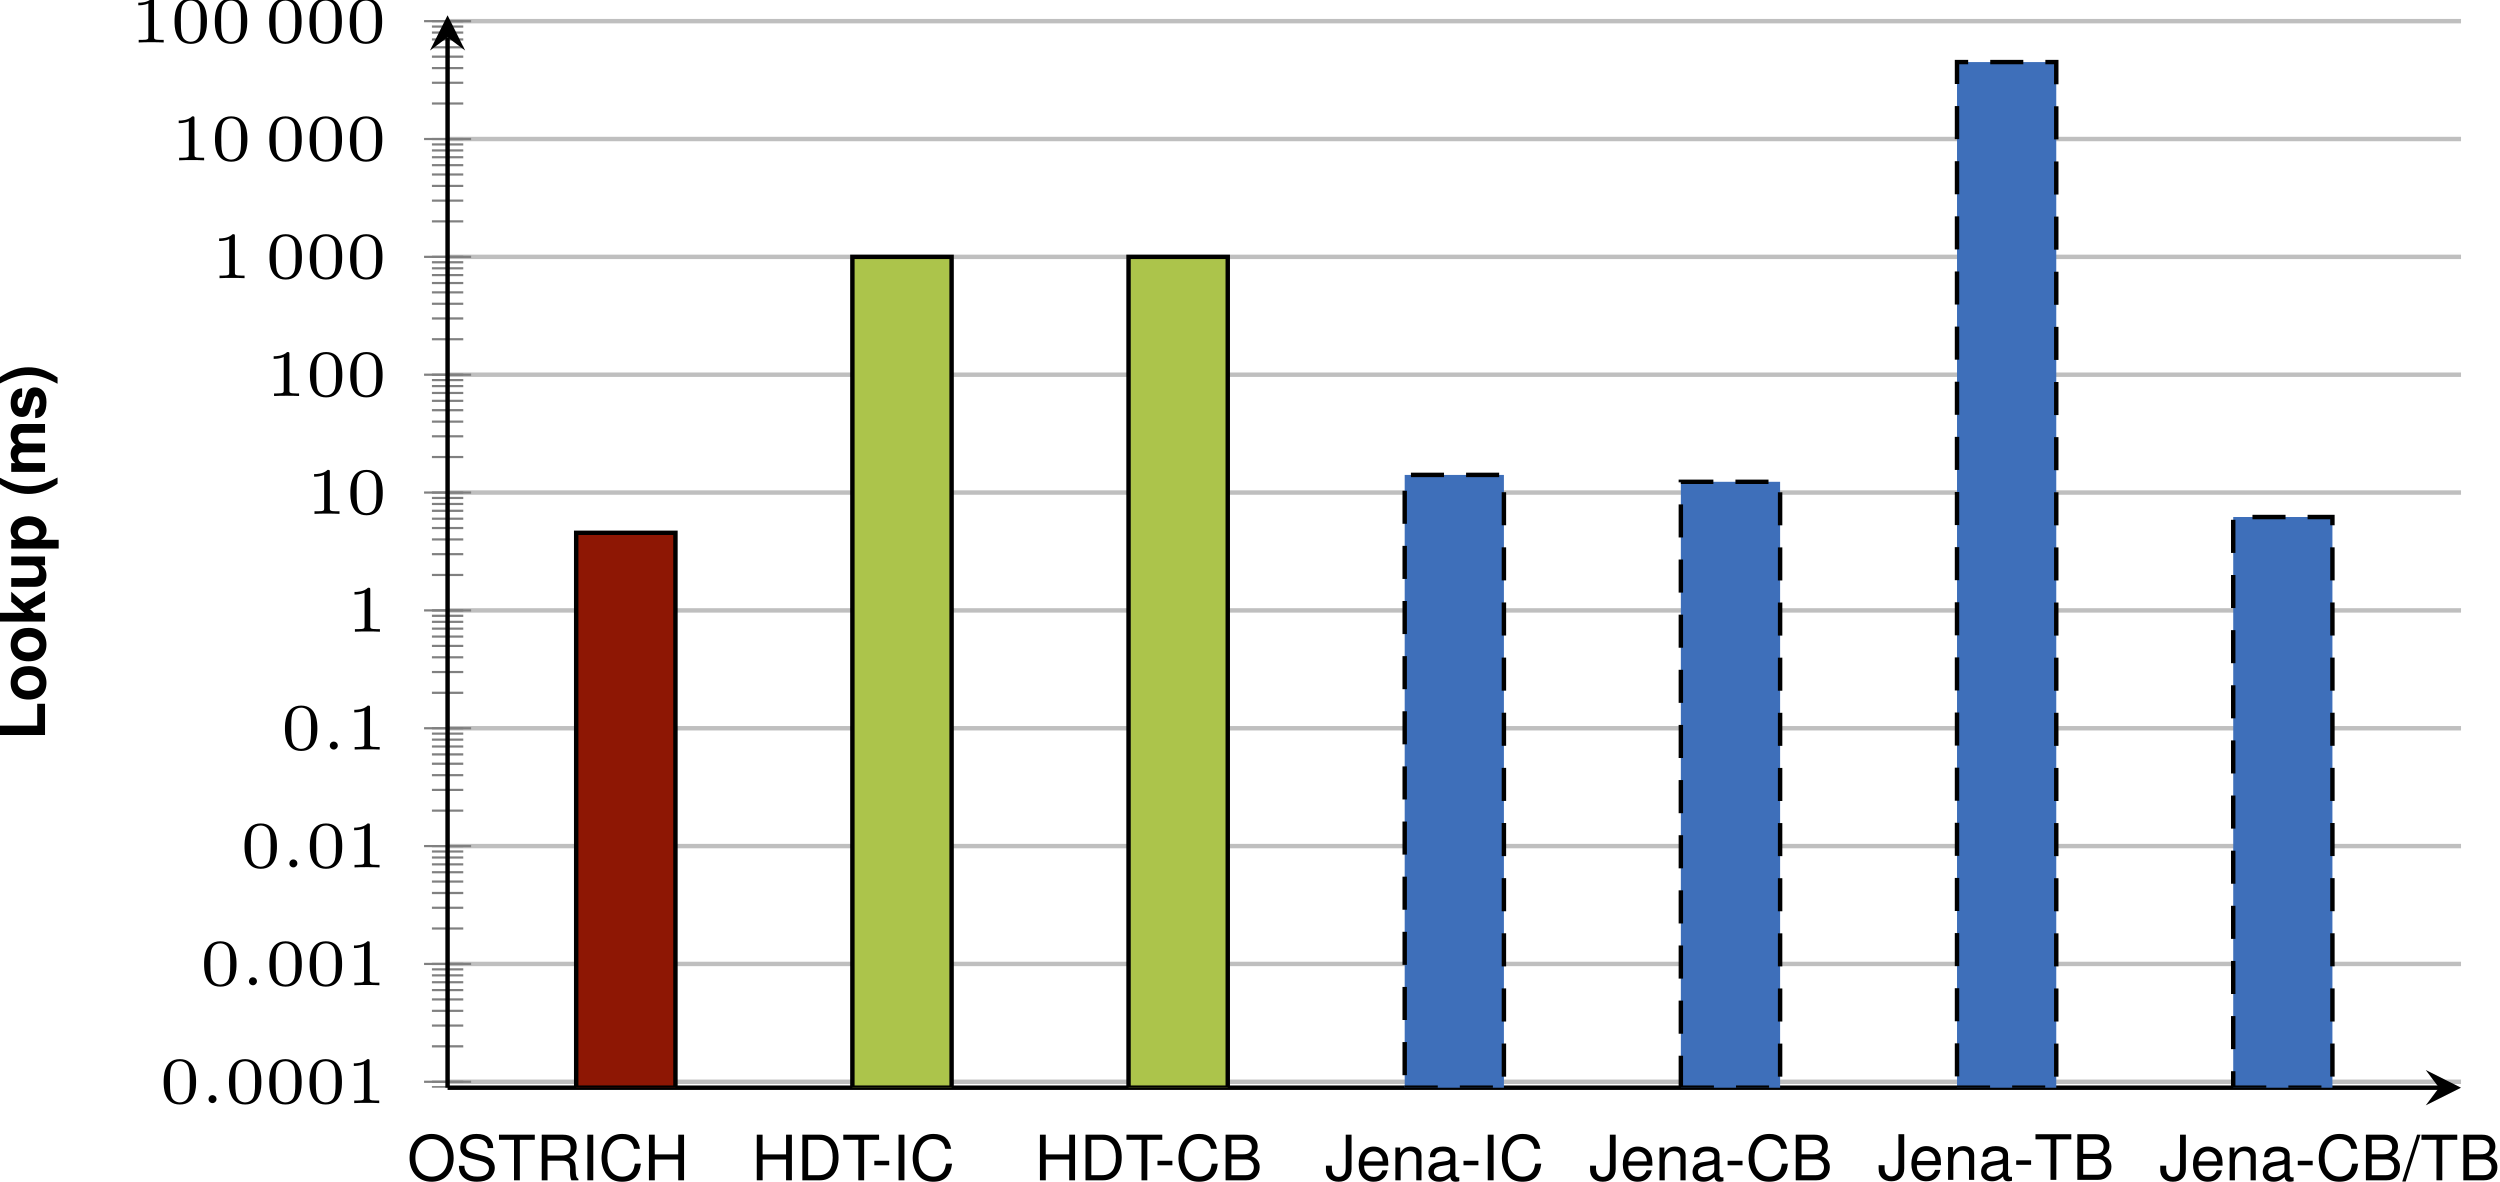
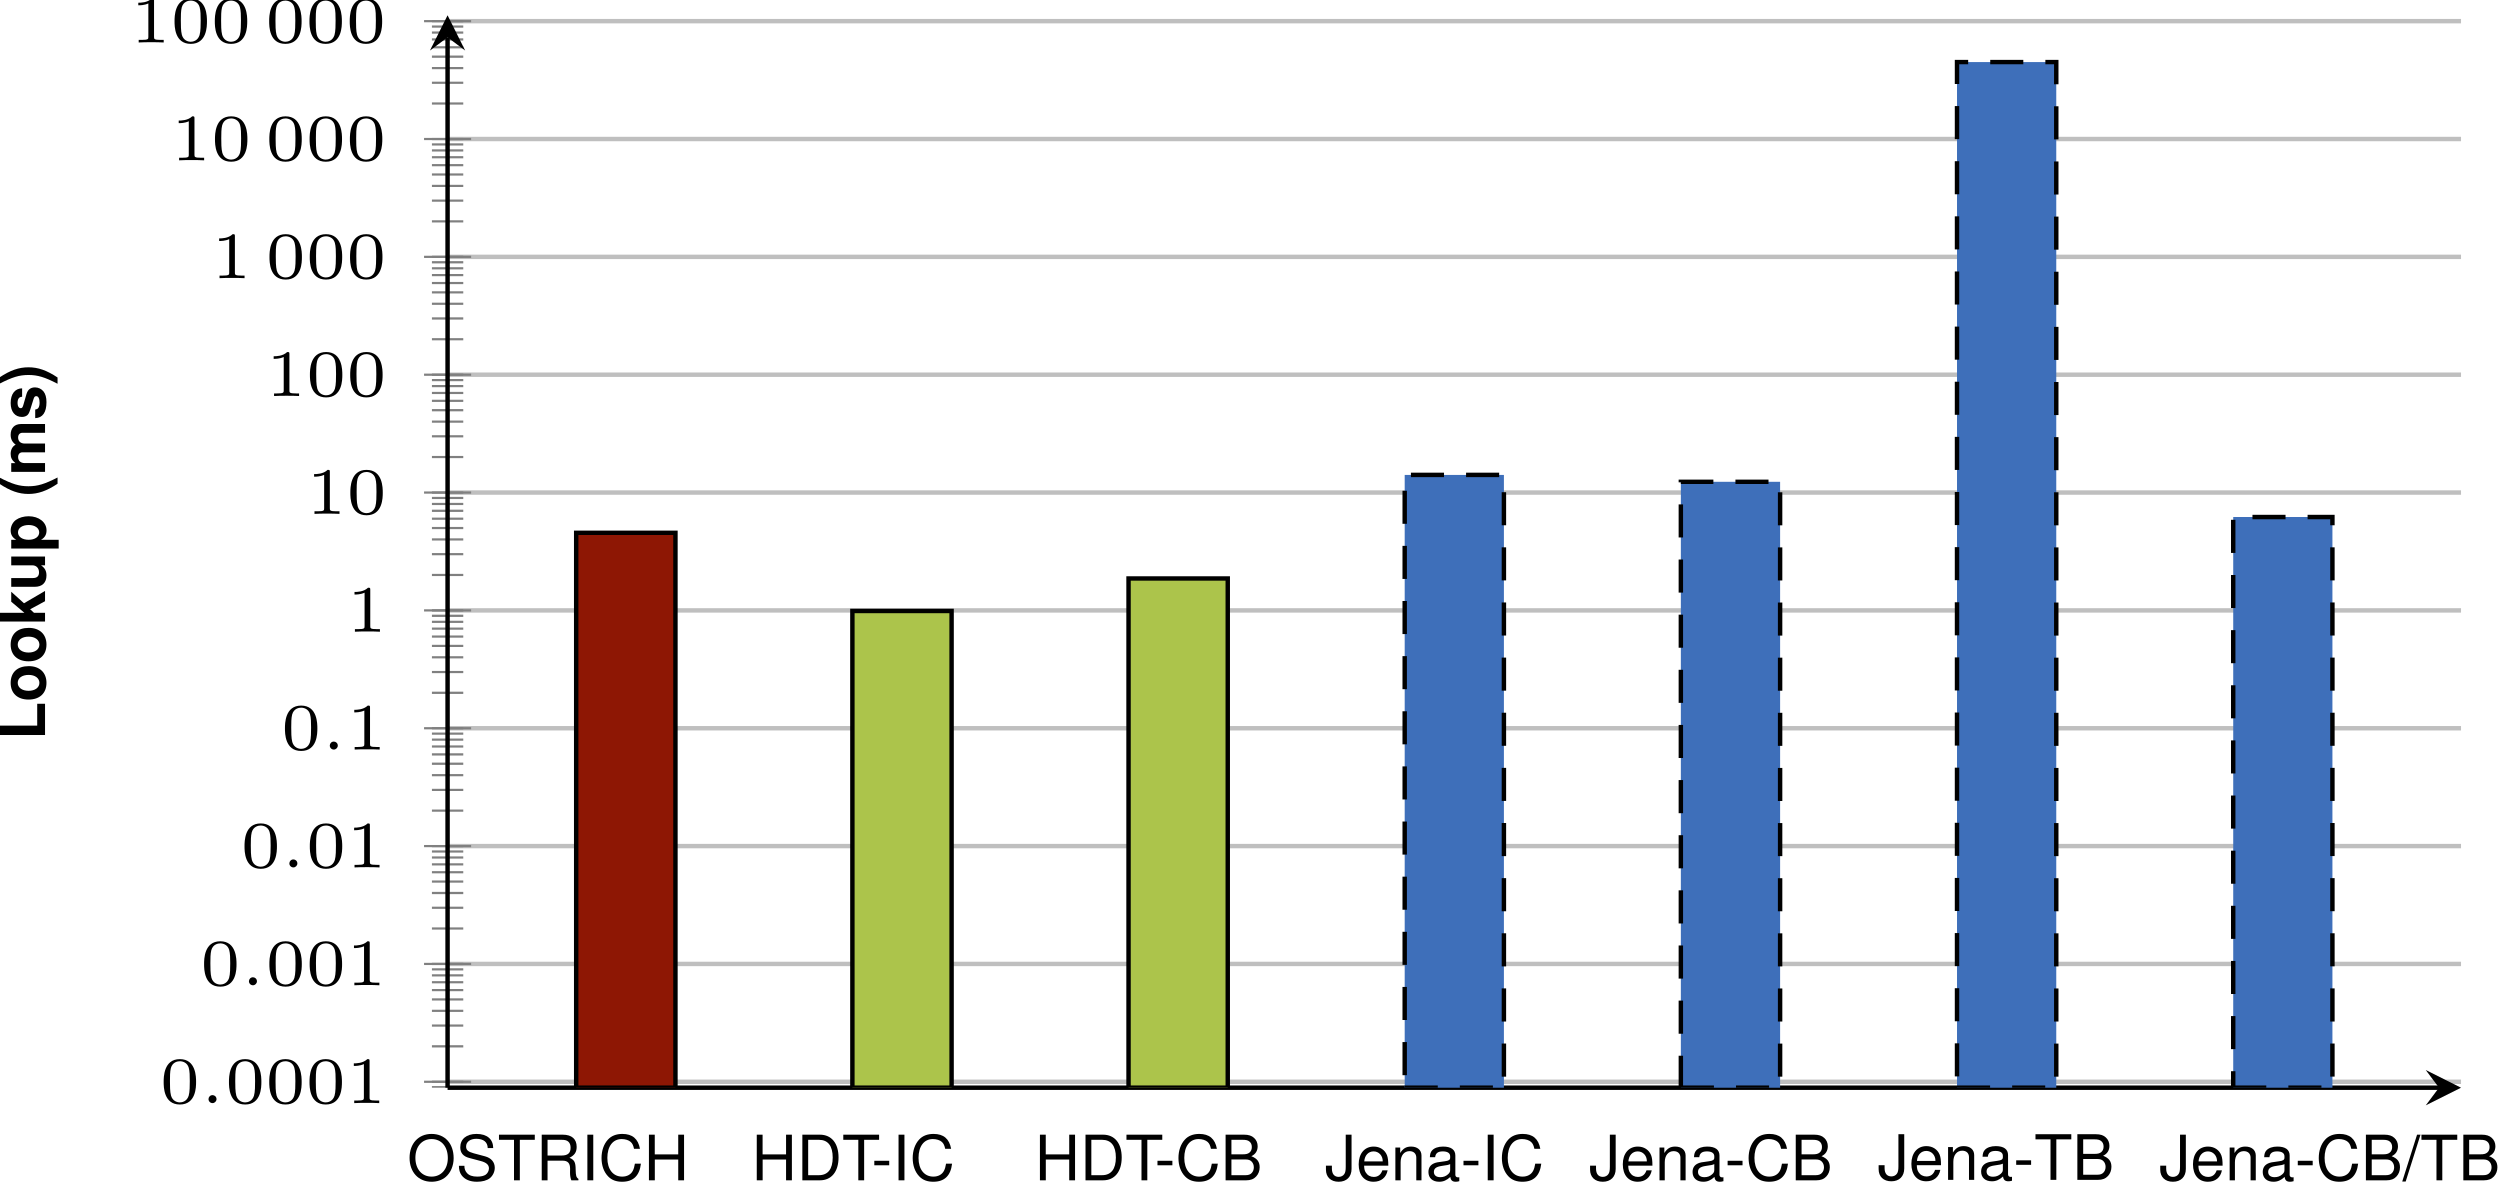
<svg xmlns="http://www.w3.org/2000/svg" xmlns:xlink="http://www.w3.org/1999/xlink" height="106.752pt" version="1.1" viewBox="2.863 -12.139 225.896 106.752" width="225.896pt">
  <defs>
    <clipPath id="clip1">
      <path d="M-98.43 86.144V-10.758H366.977V86.144" />
    </clipPath>
    <clipPath id="clip3">
      <path d="M-98.43 86.144V-10.758H366.977V86.144" />
    </clipPath>
    <clipPath id="clip4">
      <path d="M43.305 86.144H225.238V-10.758H43.305Z" />
    </clipPath>
    <path d="M1.148 -4.124C0.498 -3.146 0.226 -2.365 0.226 -1.499C0.226 -0.628 0.498 0.153 1.148 1.131H1.714C1.115 -0.034 0.922 -0.668 0.922 -1.499C0.922 -2.325 1.115 -2.97 1.714 -4.124H1.148Z" id="g1-40" />
    <path d="M0.69 1.131C1.341 0.153 1.612 -0.628 1.612 -1.494C1.612 -2.365 1.341 -3.146 0.69 -4.124H0.124C0.724 -2.959 0.917 -2.325 0.917 -1.494C0.917 -0.668 0.724 -0.023 0.124 1.131H0.69Z" id="g1-41" />
    <path d="M1.301 -4.124H0.453V0H3.276V-0.707H1.301V-4.124Z" id="g1-76" />
    <path d="M1.126 -1.867V-4.124H0.334V0H1.126V-1.001L1.443 -1.346L2.172 0H3.1L1.986 -1.901L3.027 -3.055H2.127L1.126 -1.867Z" id="g1-107" />
    <path d="M0.339 -3.055V0H1.131V-1.833C1.131 -2.206 1.335 -2.433 1.675 -2.433C1.941 -2.433 2.105 -2.28 2.105 -2.037V0H2.897V-1.833C2.897 -2.206 3.1 -2.433 3.44 -2.433C3.706 -2.433 3.87 -2.28 3.87 -2.037V0H4.662V-2.161C4.662 -2.755 4.3 -3.106 3.689 -3.106C3.304 -3.106 3.032 -2.97 2.795 -2.653C2.648 -2.942 2.342 -3.106 1.963 -3.106C1.612 -3.106 1.386 -2.987 1.126 -2.676V-3.055H0.339Z" id="g1-109" />
    <path d="M1.703 -3.106C0.769 -3.106 0.198 -2.489 0.198 -1.488C0.198 -0.481 0.769 0.13 1.709 0.13C2.636 0.13 3.219 -0.487 3.219 -1.465C3.219 -2.501 2.659 -3.106 1.703 -3.106ZM1.709 -2.467C2.144 -2.467 2.427 -2.076 2.427 -1.477C2.427 -0.905 2.133 -0.509 1.709 -0.509C1.279 -0.509 0.99 -0.905 0.99 -1.488S1.279 -2.467 1.709 -2.467Z" id="g1-111" />
    <path d="M1.12 -3.055H0.328V1.233H1.12V-0.362C1.313 -0.023 1.584 0.136 1.969 0.136C2.704 0.136 3.247 -0.554 3.247 -1.482C3.247 -1.912 3.123 -2.342 2.919 -2.625C2.716 -2.914 2.337 -3.106 1.969 -3.106C1.584 -3.106 1.313 -2.942 1.12 -2.602V-3.055ZM1.788 -2.444C2.189 -2.444 2.455 -2.054 2.455 -1.471C2.455 -0.917 2.178 -0.526 1.788 -0.526C1.392 -0.526 1.12 -0.911 1.12 -1.482S1.392 -2.444 1.788 -2.444Z" id="g1-112" />
    <path d="M2.857 -2.071C2.846 -2.716 2.348 -3.106 1.528 -3.106C0.752 -3.106 0.272 -2.716 0.272 -2.088C0.272 -1.884 0.334 -1.709 0.441 -1.59C0.549 -1.482 0.645 -1.431 0.939 -1.335L1.884 -1.041C2.082 -0.979 2.15 -0.917 2.15 -0.792C2.15 -0.605 1.929 -0.492 1.561 -0.492C1.358 -0.492 1.194 -0.532 1.092 -0.6C1.007 -0.662 0.973 -0.724 0.939 -0.888H0.164C0.187 -0.221 0.679 0.13 1.607 0.13C2.031 0.13 2.354 0.04 2.58 -0.141S2.942 -0.605 2.942 -0.905C2.942 -1.301 2.744 -1.556 2.342 -1.675L1.341 -1.963C1.12 -2.031 1.064 -2.076 1.064 -2.201C1.064 -2.37 1.245 -2.484 1.522 -2.484C1.901 -2.484 2.088 -2.348 2.093 -2.071H2.857Z" id="g1-115" />
    <path d="M3.061 0V-3.055H2.269V-1.143C2.269 -0.781 2.014 -0.543 1.629 -0.543C1.29 -0.543 1.12 -0.724 1.12 -1.092V-3.055H0.328V-0.928C0.328 -0.255 0.702 0.13 1.352 0.13C1.765 0.13 2.042 -0.023 2.269 -0.362V0H3.061Z" id="g1-117" />
    <path d="M1.494 -0.359C1.494 -0.574 1.321 -0.723 1.136 -0.723C0.921 -0.723 0.771 -0.55 0.771 -0.365C0.771 -0.161 0.933 0 1.136 0C1.327 0 1.494 -0.167 1.494 -0.359Z" id="g2-58" />
    <path d="M3.288 -1.907C3.288 -2.343 3.288 -3.975 1.823 -3.975S0.359 -2.343 0.359 -1.907C0.359 -1.476 0.359 0.126 1.823 0.126S3.288 -1.476 3.288 -1.907ZM1.823 -0.066C1.572 -0.066 1.166 -0.185 1.022 -0.681C0.927 -1.028 0.927 -1.614 0.927 -1.985C0.927 -2.385 0.927 -2.845 1.01 -3.168C1.16 -3.706 1.614 -3.784 1.823 -3.784C2.098 -3.784 2.493 -3.652 2.624 -3.198C2.714 -2.881 2.72 -2.445 2.72 -1.985C2.72 -1.602 2.72 -0.998 2.618 -0.664C2.451 -0.143 2.02 -0.066 1.823 -0.066Z" id="g3-48" />
    <path d="M2.146 -3.796C2.146 -3.975 2.122 -3.975 1.943 -3.975C1.548 -3.593 0.938 -3.593 0.723 -3.593V-3.359C0.879 -3.359 1.273 -3.359 1.632 -3.527V-0.508C1.632 -0.311 1.632 -0.233 1.016 -0.233H0.759V0C1.088 -0.024 1.554 -0.024 1.889 -0.024S2.69 -0.024 3.019 0V-0.233H2.762C2.146 -0.233 2.146 -0.311 2.146 -0.508V-3.796Z" id="g3-49" />
    <path d="M1.607 -1.765H0.26V-1.358H1.607V-1.765Z" id="g5-45" />
    <path d="M1.296 -4.124L-0.045 0.113H0.266L1.607 -4.124H1.296Z" id="g5-47" />
    <path d="M0.447 0H2.308C2.699 0 2.987 -0.107 3.208 -0.345C3.411 -0.56 3.525 -0.854 3.525 -1.177C3.525 -1.675 3.298 -1.974 2.772 -2.178C3.146 -2.354 3.344 -2.659 3.344 -3.078C3.344 -3.378 3.23 -3.643 3.015 -3.836C2.8 -4.034 2.518 -4.124 2.122 -4.124H0.447V0ZM0.973 -2.348V-3.66H1.991C2.286 -3.66 2.45 -3.621 2.591 -3.513C2.738 -3.4 2.817 -3.23 2.817 -3.004C2.817 -2.783 2.738 -2.608 2.591 -2.495C2.45 -2.387 2.286 -2.348 1.991 -2.348H0.973ZM0.973 -0.464V-1.884H2.257C2.512 -1.884 2.682 -1.822 2.806 -1.686C2.931 -1.556 2.998 -1.375 2.998 -1.171C2.998 -0.973 2.931 -0.792 2.806 -0.662C2.682 -0.526 2.512 -0.464 2.257 -0.464H0.973Z" id="g5-66" />
    <path d="M3.745 -2.846C3.581 -3.751 3.061 -4.192 2.155 -4.192C1.601 -4.192 1.154 -4.017 0.849 -3.677C0.475 -3.27 0.272 -2.682 0.272 -2.014C0.272 -1.335 0.481 -0.752 0.871 -0.351C1.188 -0.023 1.595 0.13 2.133 0.13C3.14 0.13 3.706 -0.413 3.83 -1.505H3.287C3.242 -1.222 3.185 -1.03 3.1 -0.866C2.931 -0.526 2.58 -0.334 2.139 -0.334C1.318 -0.334 0.798 -0.99 0.798 -2.02C0.798 -3.078 1.296 -3.728 2.093 -3.728C2.427 -3.728 2.738 -3.626 2.908 -3.468C3.061 -3.327 3.146 -3.151 3.208 -2.846H3.745Z" id="g5-67" />
    <path d="M0.504 0H2.093C3.134 0 3.774 -0.781 3.774 -2.065C3.774 -3.344 3.14 -4.124 2.093 -4.124H0.504V0ZM1.03 -0.464V-3.66H2.003C2.817 -3.66 3.247 -3.112 3.247 -2.059C3.247 -1.018 2.817 -0.464 2.003 -0.464H1.03Z" id="g5-68" />
    <path d="M3.117 -1.878V0H3.643V-4.124H3.117V-2.342H0.996V-4.124H0.47V0H1.001V-1.878H3.117Z" id="g5-72" />
    <path d="M1.098 -4.124H0.566V0H1.098V-4.124Z" id="g5-73" />
    <path d="M1.884 -4.124V-1.222C1.884 -0.894 1.85 -0.707 1.754 -0.566C1.652 -0.407 1.46 -0.311 1.25 -0.311C0.854 -0.311 0.634 -0.577 0.634 -1.058V-1.324H0.096V-0.962C0.096 -0.294 0.537 0.13 1.245 0.13C1.963 0.13 2.41 -0.317 2.41 -1.03V-4.124H1.884Z" id="g5-74" />
    <path d="M2.201 -4.192C1.018 -4.192 0.215 -3.321 0.215 -2.031S1.018 0.13 2.206 0.13C2.704 0.13 3.151 -0.023 3.485 -0.306C3.932 -0.685 4.198 -1.324 4.198 -1.997C4.198 -3.327 3.411 -4.192 2.201 -4.192ZM2.201 -3.728C3.095 -3.728 3.672 -3.049 3.672 -2.008C3.672 -1.013 3.078 -0.334 2.206 -0.334C1.33 -0.334 0.741 -1.013 0.741 -2.031S1.33 -3.728 2.201 -3.728Z" id="g5-79" />
    <path d="M1.052 -1.776H2.41C2.88 -1.776 3.089 -1.55 3.089 -1.041L3.083 -0.673C3.083 -0.419 3.129 -0.17 3.202 0H3.841V-0.13C3.643 -0.266 3.604 -0.413 3.592 -0.962C3.587 -1.641 3.479 -1.844 3.032 -2.037C3.496 -2.263 3.683 -2.552 3.683 -3.021C3.683 -3.734 3.236 -4.124 2.427 -4.124H0.526V0H1.052V-1.776ZM1.052 -2.24V-3.66H2.325C2.619 -3.66 2.789 -3.615 2.919 -3.502C3.061 -3.383 3.134 -3.196 3.134 -2.948C3.134 -2.461 2.885 -2.24 2.325 -2.24H1.052Z" id="g5-82" />
    <path d="M3.372 -2.914C3.366 -3.723 2.812 -4.192 1.861 -4.192C0.956 -4.192 0.396 -3.728 0.396 -2.981C0.396 -2.478 0.662 -2.161 1.205 -2.02L2.229 -1.748C2.75 -1.612 2.987 -1.403 2.987 -1.081C2.987 -0.86 2.868 -0.634 2.693 -0.509C2.529 -0.396 2.269 -0.334 1.935 -0.334C1.488 -0.334 1.182 -0.441 0.984 -0.679C0.832 -0.86 0.764 -1.058 0.769 -1.313H0.272C0.277 -0.933 0.351 -0.685 0.515 -0.458C0.798 -0.074 1.273 0.13 1.901 0.13C2.393 0.13 2.795 0.017 3.061 -0.187C3.338 -0.407 3.513 -0.775 3.513 -1.131C3.513 -1.641 3.196 -2.014 2.636 -2.167L1.601 -2.444C1.103 -2.58 0.922 -2.738 0.922 -3.055C0.922 -3.474 1.29 -3.751 1.844 -3.751C2.501 -3.751 2.868 -3.451 2.874 -2.914H3.372Z" id="g5-83" />
    <path d="M2.003 -3.66H3.355V-4.124H0.119V-3.66H1.477V0H2.003V-3.66Z" id="g5-84" />
    <path d="M3.027 -0.277C2.976 -0.266 2.953 -0.266 2.925 -0.266C2.761 -0.266 2.67 -0.351 2.67 -0.498V-2.24C2.67 -2.767 2.286 -3.049 1.556 -3.049C1.126 -3.049 0.769 -2.925 0.571 -2.704C0.436 -2.552 0.379 -2.382 0.368 -2.088H0.843C0.883 -2.45 1.098 -2.614 1.539 -2.614C1.963 -2.614 2.201 -2.455 2.201 -2.172V-2.048C2.201 -1.85 2.082 -1.765 1.709 -1.72C1.041 -1.635 0.939 -1.612 0.758 -1.539C0.413 -1.397 0.238 -1.131 0.238 -0.747C0.238 -0.209 0.611 0.13 1.211 0.13C1.584 0.13 1.884 0 2.218 -0.306C2.252 -0.006 2.399 0.13 2.704 0.13C2.8 0.13 2.874 0.119 3.027 0.079V-0.277ZM2.201 -0.933C2.201 -0.775 2.155 -0.679 2.014 -0.549C1.822 -0.373 1.59 -0.283 1.313 -0.283C0.945 -0.283 0.73 -0.458 0.73 -0.758C0.73 -1.069 0.939 -1.228 1.443 -1.301C1.941 -1.369 2.042 -1.392 2.201 -1.465V-0.933Z" id="g5-97" />
    <path d="M2.902 -1.324C2.902 -1.776 2.868 -2.048 2.783 -2.269C2.591 -2.755 2.139 -3.049 1.584 -3.049C0.758 -3.049 0.226 -2.416 0.226 -1.443S0.741 0.13 1.573 0.13C2.252 0.13 2.721 -0.255 2.84 -0.9H2.365C2.235 -0.509 1.969 -0.306 1.59 -0.306C1.29 -0.306 1.035 -0.441 0.877 -0.69C0.764 -0.86 0.724 -1.03 0.718 -1.324H2.902ZM0.73 -1.709C0.769 -2.257 1.103 -2.614 1.578 -2.614C2.042 -2.614 2.399 -2.229 2.399 -1.742C2.399 -1.731 2.399 -1.72 2.393 -1.709H0.73Z" id="g5-101" />
    <path d="M0.396 -2.965V0H0.871V-1.635C0.871 -2.24 1.188 -2.636 1.675 -2.636C2.048 -2.636 2.286 -2.41 2.286 -2.054V0H2.755V-2.24C2.755 -2.733 2.387 -3.049 1.816 -3.049C1.375 -3.049 1.092 -2.88 0.832 -2.467V-2.965H0.396Z" id="g5-110" />
  </defs>
  <g id="page1">
    <path clip-path="url(#clip1)" d="M43.305 85.609H225.238M43.305 74.961H225.238M43.305 64.312H225.238M43.305 53.664H225.238M43.305 43.016H225.238M43.305 32.367H225.238M43.305 21.719H225.238M43.305 11.07H225.238M43.305 0.422H225.238M43.305 -10.227H225.238" fill="none" stroke="#bfbfbf" stroke-miterlimit="10.037" stroke-width="0.4" />
    <path clip-path="url(#clip3)" d="M41.891 86.098H44.723M41.891 85.609H44.723M41.891 82.406H44.723M41.891 80.531H44.723M41.891 79.199H44.723M41.891 78.168H44.723M41.891 77.324H44.723M41.891 76.613H44.723M41.891 75.992H44.723M41.891 75.449H44.723M41.891 74.961H44.723M41.891 71.758H44.723M41.891 69.883H44.723M41.891 68.551H44.723M41.891 67.519H44.723M41.891 66.676H44.723M41.891 65.965H44.723M41.891 65.344H44.723M41.891 64.801H44.723M41.891 64.312H44.723M41.891 61.109H44.723M41.891 59.234H44.723M41.891 57.902H44.723M41.891 56.871H44.723M41.891 56.027H44.723M41.891 55.312H44.723M41.891 54.695H44.723M41.891 54.152H44.723M41.891 53.664H44.723M41.891 50.461H44.723M41.891 48.586H44.723M41.891 47.254H44.723M41.891 46.223H44.723M41.891 45.379H44.723M41.891 44.664H44.723M41.891 44.047H44.723M41.891 43.504H44.723M41.891 43.016H44.723M41.891 39.812H44.723M41.891 37.934H44.723M41.891 36.605H44.723M41.891 35.574H44.723M41.891 34.73H44.723M41.891 34.016H44.723M41.891 33.398H44.723M41.891 32.855H44.723M41.891 32.367H44.723M41.891 29.16H44.723M41.891 27.285H44.723M41.891 25.957H44.723M41.891 24.926H44.723M41.891 24.082H44.723M41.891 23.367H44.723M41.891 22.75H44.723M41.891 22.207H44.723M41.891 21.719H44.723M41.891 18.512H44.723M41.891 16.637H44.723M41.891 15.309H44.723M41.891 14.277H44.723M41.891 13.434H44.723M41.891 12.719H44.723M41.891 12.102H44.723M41.891 11.559H44.723M41.891 11.07H44.723M41.891 7.863H44.723M41.891 5.988H44.723M41.891 4.66H44.723M41.891 3.629H44.723M41.891 2.785H44.723M41.891 2.07H44.723M41.891 1.453H44.723M41.891 0.91H44.723M41.891 0.422H44.723M41.891 -2.785H44.723M41.891 -4.66H44.723M41.891 -5.988H44.723M41.891 -7.019H44.723M41.891 -7.863H44.723M41.891 -8.578H44.723M41.891 -9.195H44.723M41.891 -9.738H44.723M41.891 -10.227H44.723" fill="none" stroke="#808080" stroke-miterlimit="10.037" stroke-width="0.2" />
    <path clip-path="url(#clip3)" d="M41.18 85.609H45.434M41.18 74.961H45.434M41.18 64.312H45.434M41.18 53.664H45.434M41.18 43.016H45.434M41.18 32.367H45.434M41.18 21.719H45.434M41.18 11.07H45.434M41.18 0.422H45.434M41.18 -10.227H45.434" fill="none" stroke="#808080" stroke-miterlimit="10.037" stroke-width="0.2" />
    <path d="M43.305 86.144H223.246" fill="none" stroke="#000000" stroke-miterlimit="10.037" stroke-width="0.4" />
    <path d="M225.238 86.144L222.051 84.547L223.246 86.144L222.051 87.738" />
    <path d="M43.305 86.144V-8.766" fill="none" stroke="#000000" stroke-miterlimit="10.037" stroke-width="0.4" />
    <path d="M43.305 -10.758L41.711 -7.57L43.305 -8.766L44.898 -7.57" />
    <g transform="matrix(1 0 0 1 -90.6765 58.295)">
      <use x="107.969" xlink:href="#g3-48" y="29.242" />
      <use x="111.609" xlink:href="#g2-58" y="29.242" />
      <use x="113.869" xlink:href="#g3-48" y="29.242" />
      <use x="117.509" xlink:href="#g3-48" y="29.242" />
      <use x="121.148" xlink:href="#g3-48" y="29.242" />
      <use x="124.787" xlink:href="#g3-49" y="29.242" />
    </g>
    <g transform="matrix(1 0 0 1 -87.0235 47.6463)">
      <use x="107.969" xlink:href="#g3-48" y="29.242" />
      <use x="111.609" xlink:href="#g2-58" y="29.242" />
      <use x="113.869" xlink:href="#g3-48" y="29.242" />
      <use x="117.509" xlink:href="#g3-48" y="29.242" />
      <use x="121.148" xlink:href="#g3-49" y="29.242" />
    </g>
    <g transform="matrix(1 0 0 1 -83.3706 36.9977)">
      <use x="107.969" xlink:href="#g3-48" y="29.242" />
      <use x="111.609" xlink:href="#g2-58" y="29.242" />
      <use x="113.869" xlink:href="#g3-48" y="29.242" />
      <use x="117.509" xlink:href="#g3-49" y="29.242" />
    </g>
    <g transform="matrix(1 0 0 1 -79.7176 26.349)">
      <use x="107.969" xlink:href="#g3-48" y="29.242" />
      <use x="111.609" xlink:href="#g2-58" y="29.242" />
      <use x="113.869" xlink:href="#g3-49" y="29.242" />
    </g>
    <g transform="matrix(1 0 0 1 -73.7954 15.7004)">
      <use x="107.969" xlink:href="#g3-49" y="29.242" />
    </g>
    <g transform="matrix(1 0 0 1 -77.4484 5.0518)">
      <use x="107.969" xlink:href="#g3-49" y="29.242" />
      <use x="111.609" xlink:href="#g3-48" y="29.242" />
    </g>
    <g transform="matrix(1 0 0 1 -81.1013 -5.5969)">
      <use x="107.969" xlink:href="#g3-49" y="29.242" />
      <use x="111.609" xlink:href="#g3-48" y="29.242" />
      <use x="115.248" xlink:href="#g3-48" y="29.242" />
    </g>
    <g transform="matrix(1 0 0 1 -86.0273 -16.2455)">
      <use x="107.969" xlink:href="#g3-49" y="29.242" />
      <use x="112.882" xlink:href="#g3-48" y="29.242" />
      <use x="116.521" xlink:href="#g3-48" y="29.242" />
      <use x="120.16" xlink:href="#g3-48" y="29.242" />
    </g>
    <g transform="matrix(1 0 0 1 -89.6802 -26.8941)">
      <use x="107.969" xlink:href="#g3-49" y="29.242" />
      <use x="111.609" xlink:href="#g3-48" y="29.242" />
      <use x="116.521" xlink:href="#g3-48" y="29.242" />
      <use x="120.16" xlink:href="#g3-48" y="29.242" />
      <use x="123.8" xlink:href="#g3-48" y="29.242" />
    </g>
    <g transform="matrix(1 0 0 1 -93.3332 -37.5428)">
      <use x="107.969" xlink:href="#g3-49" y="29.242" />
      <use x="111.609" xlink:href="#g3-48" y="29.242" />
      <use x="115.248" xlink:href="#g3-48" y="29.242" />
      <use x="120.16" xlink:href="#g3-48" y="29.242" />
      <use x="123.8" xlink:href="#g3-48" y="29.242" />
      <use x="127.439" xlink:href="#g3-48" y="29.242" />
    </g>
    <path clip-path="url(#clip4)" d="M54.926 86.144H63.895V36.004H54.926Z" fill="#8e1704" />
    <path clip-path="url(#clip4)" d="M54.926 86.144H63.895V36.004H54.926Z" fill="none" stroke="#000000" stroke-miterlimit="10.037" stroke-width="0.4" />
-     <path clip-path="url(#clip4)" d="M79.883 86.144H88.848V11.07H79.883Z" fill="#acc44b" />
-     <path clip-path="url(#clip4)" d="M79.883 86.144H88.848V11.07H79.883Z" fill="none" stroke="#000000" stroke-miterlimit="10.037" stroke-width="0.4" />
-     <path clip-path="url(#clip4)" d="M104.836 86.144H113.801V11.07H104.836Z" fill="#acc44b" />
-     <path clip-path="url(#clip4)" d="M104.836 86.144H113.801V11.07H104.836Z" fill="none" stroke="#000000" stroke-miterlimit="10.037" stroke-width="0.4" />
+     <path clip-path="url(#clip4)" d="M79.883 86.144H88.848V43.066H79.883Z" fill="#acc44b" />
+     <path clip-path="url(#clip4)" d="M79.883 86.144H88.848V43.066H79.883Z" fill="none" stroke="#000000" stroke-miterlimit="10.037" stroke-width="0.4" />
+     <path clip-path="url(#clip4)" d="M104.836 86.144H113.801V40.129H104.836Z" fill="#acc44b" />
+     <path clip-path="url(#clip4)" d="M104.836 86.144H113.801V40.129H104.836Z" fill="none" stroke="#000000" stroke-miterlimit="10.037" stroke-width="0.4" />
    <path clip-path="url(#clip4)" d="M129.789 86.144H138.754V30.773H129.789Z" fill="#3e6fba" />
    <path clip-path="url(#clip4)" d="M129.789 86.144H138.754V30.773H129.789Z" fill="none" stroke="#000000" stroke-dasharray="2.989,1.993" stroke-miterlimit="10.037" stroke-width="0.4" />
    <path clip-path="url(#clip4)" d="M154.742 86.144H163.711V31.395H154.742Z" fill="#3e6fba" />
    <path clip-path="url(#clip4)" d="M154.742 86.144H163.711V31.395H154.742Z" fill="none" stroke="#000000" stroke-dasharray="2.989,1.993" stroke-miterlimit="10.037" stroke-width="0.4" />
    <path clip-path="url(#clip4)" d="M179.695 86.144H188.664V-6.531H179.695Z" fill="#3e6fba" />
    <path clip-path="url(#clip4)" d="M179.695 86.144H188.664V-6.531H179.695Z" fill="none" stroke="#000000" stroke-dasharray="2.989,1.993" stroke-miterlimit="10.037" stroke-width="0.4" />
    <path clip-path="url(#clip4)" d="M204.653 86.144H213.617V34.578H204.653Z" fill="#3e6fba" />
    <path clip-path="url(#clip4)" d="M204.653 86.144H213.617V34.578H204.653Z" fill="none" stroke="#000000" stroke-dasharray="2.989,1.993" stroke-miterlimit="10.037" stroke-width="0.4" />
    <g transform="matrix(0 -1 1 0 -22.3097 162.697)">
      <use x="107.969" xlink:href="#g1-76" y="29.242" />
      <use x="111.426" xlink:href="#g1-111" y="29.242" />
      <use x="114.883" xlink:href="#g1-111" y="29.242" />
      <use x="118.34" xlink:href="#g1-107" y="29.242" />
      <use x="121.485" xlink:href="#g1-117" y="29.242" />
      <use x="124.942" xlink:href="#g1-112" y="29.242" />
      <use x="129.977" xlink:href="#g1-40" y="29.242" />
      <use x="131.861" xlink:href="#g1-109" y="29.242" />
      <use x="136.89" xlink:href="#g1-115" y="29.242" />
      <use x="140.036" xlink:href="#g1-41" y="29.242" />
    </g>
    <g transform="matrix(1 0 0 1 -83.0833 65.2704)">
      <use x="122.739" xlink:href="#g5-79" y="29.242" />
      <use x="127.14" xlink:href="#g5-83" y="29.242" />
      <use x="130.914" xlink:href="#g5-84" y="29.242" />
      <use x="134.37" xlink:href="#g5-82" y="29.242" />
      <use x="138.455" xlink:href="#g5-73" y="29.242" />
      <use x="140.028" xlink:href="#g5-67" y="29.242" />
      <use x="144.113" xlink:href="#g5-72" y="29.242" />
    </g>
    <g transform="matrix(1 0 0 1 -80.3178 65.2704)">
      <use x="151.091" xlink:href="#g5-72" y="29.242" />
      <use x="155.176" xlink:href="#g5-68" y="29.242" />
      <use x="159.26" xlink:href="#g5-84" y="29.242" />
      <use x="161.922" xlink:href="#g5-45" y="29.242" />
      <use x="163.806" xlink:href="#g5-73" y="29.242" />
      <use x="165.379" xlink:href="#g5-67" y="29.242" />
    </g>
    <g transform="matrix(1 0 0 1 -82.2117 65.2704)">
      <use x="178.571" xlink:href="#g5-72" y="29.242" />
      <use x="182.656" xlink:href="#g5-68" y="29.242" />
      <use x="186.741" xlink:href="#g5-84" y="29.242" />
      <use x="189.402" xlink:href="#g5-45" y="29.242" />
      <use x="191.286" xlink:href="#g5-67" y="29.242" />
      <use x="195.371" xlink:href="#g5-66" y="29.242" />
    </g>
    <g transform="matrix(1 0 0 1 -81.036 65.2704)">
      <use x="203.613" xlink:href="#g5-74" y="29.242" />
      <use x="206.441" xlink:href="#g5-101" y="29.242" />
      <use x="209.587" xlink:href="#g5-110" y="29.242" />
      <use x="212.732" xlink:href="#g5-97" y="29.242" />
      <use x="215.878" xlink:href="#g5-45" y="29.242" />
      <use x="217.762" xlink:href="#g5-73" y="29.242" />
      <use x="219.335" xlink:href="#g5-67" y="29.242" />
    </g>
    <g transform="matrix(1 0 0 1 -81.351 65.2704)">
      <use x="227.794" xlink:href="#g5-74" y="29.242" />
      <use x="230.622" xlink:href="#g5-101" y="29.242" />
      <use x="233.768" xlink:href="#g5-110" y="29.242" />
      <use x="236.913" xlink:href="#g5-97" y="29.242" />
      <use x="240.059" xlink:href="#g5-45" y="29.242" />
      <use x="241.943" xlink:href="#g5-67" y="29.242" />
      <use x="246.028" xlink:href="#g5-66" y="29.242" />
    </g>
    <g transform="matrix(1 0 0 1 -81.036 65.2292)">
      <use x="253.553" xlink:href="#g5-74" y="29.242" />
      <use x="256.382" xlink:href="#g5-101" y="29.242" />
      <use x="259.528" xlink:href="#g5-110" y="29.242" />
      <use x="262.673" xlink:href="#g5-97" y="29.242" />
      <use x="265.819" xlink:href="#g5-45" y="29.242" />
      <use x="267.703" xlink:href="#g5-84" y="29.242" />
      <use x="271.159" xlink:href="#g5-66" y="29.242" />
    </g>
    <g transform="matrix(1 0 0 1 -85.769 65.2704)">
      <use x="283.731" xlink:href="#g5-74" y="29.242" />
      <use x="286.56" xlink:href="#g5-101" y="29.242" />
      <use x="289.705" xlink:href="#g5-110" y="29.242" />
      <use x="292.851" xlink:href="#g5-97" y="29.242" />
      <use x="295.996" xlink:href="#g5-45" y="29.242" />
      <use x="297.88" xlink:href="#g5-67" y="29.242" />
      <use x="301.965" xlink:href="#g5-66" y="29.242" />
      <use x="305.738" xlink:href="#g5-47" y="29.242" />
      <use x="307.311" xlink:href="#g5-84" y="29.242" />
      <use x="310.768" xlink:href="#g5-66" y="29.242" />
    </g>
  </g>
</svg>
